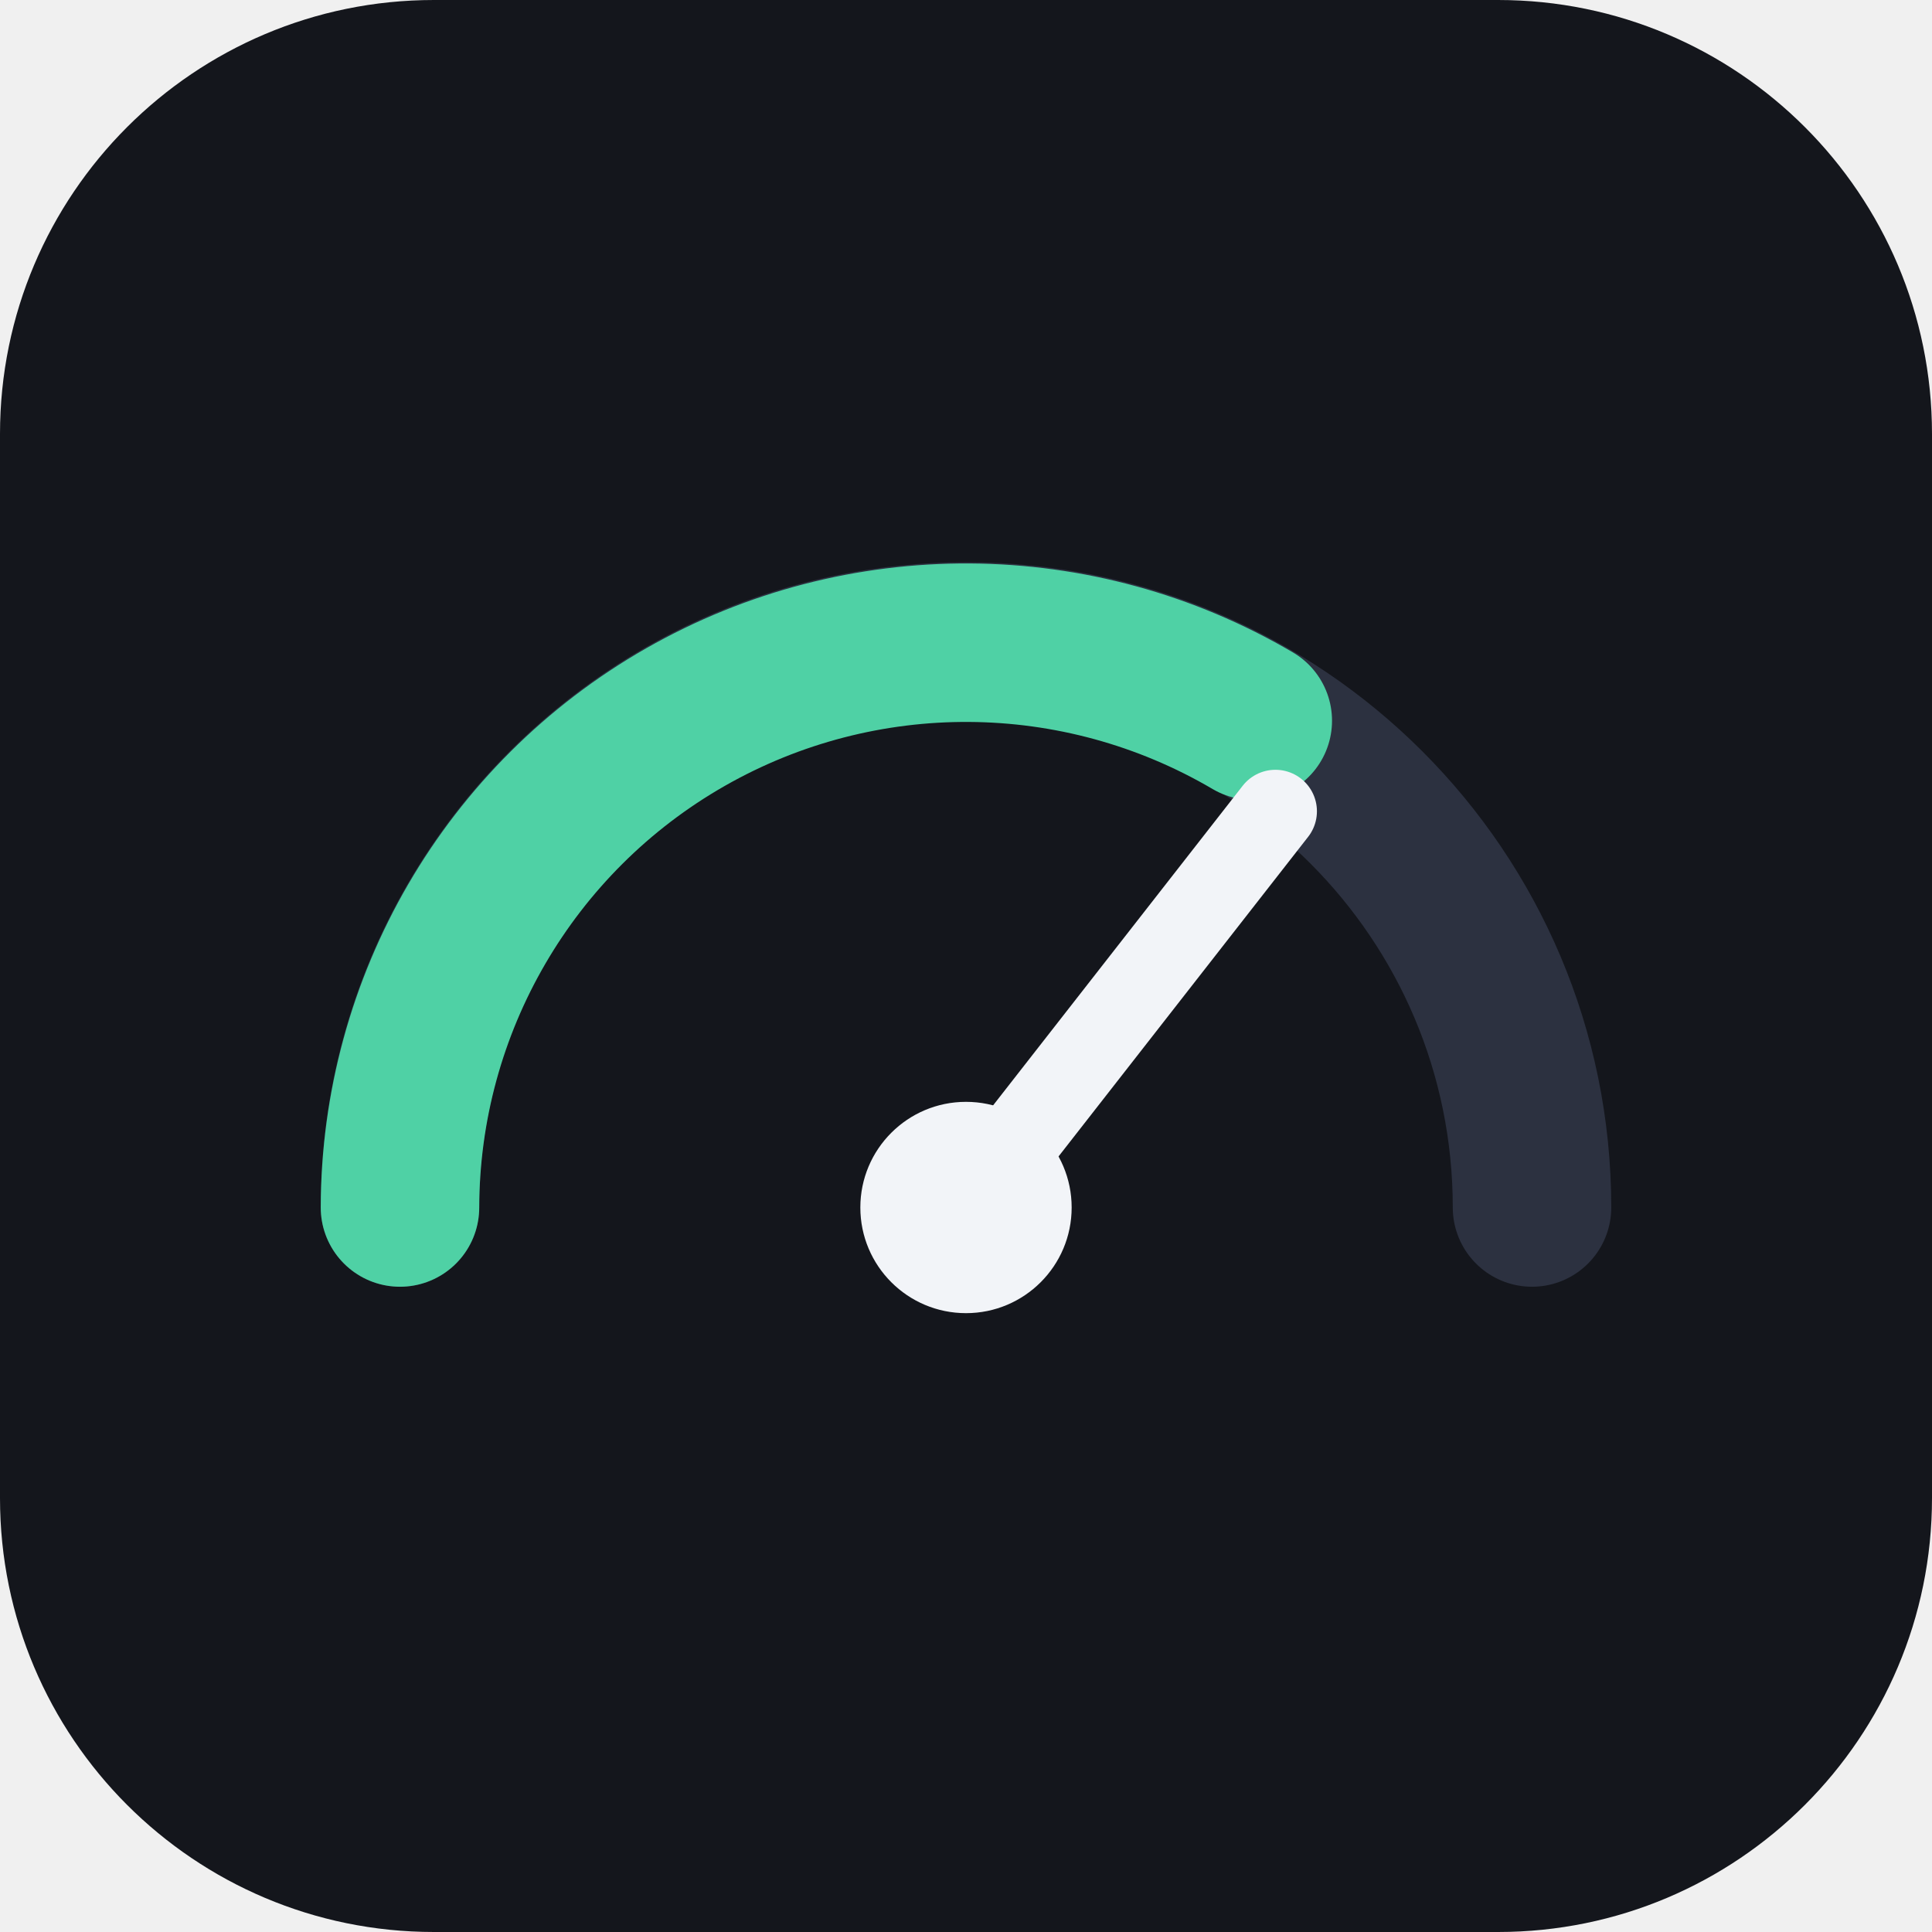
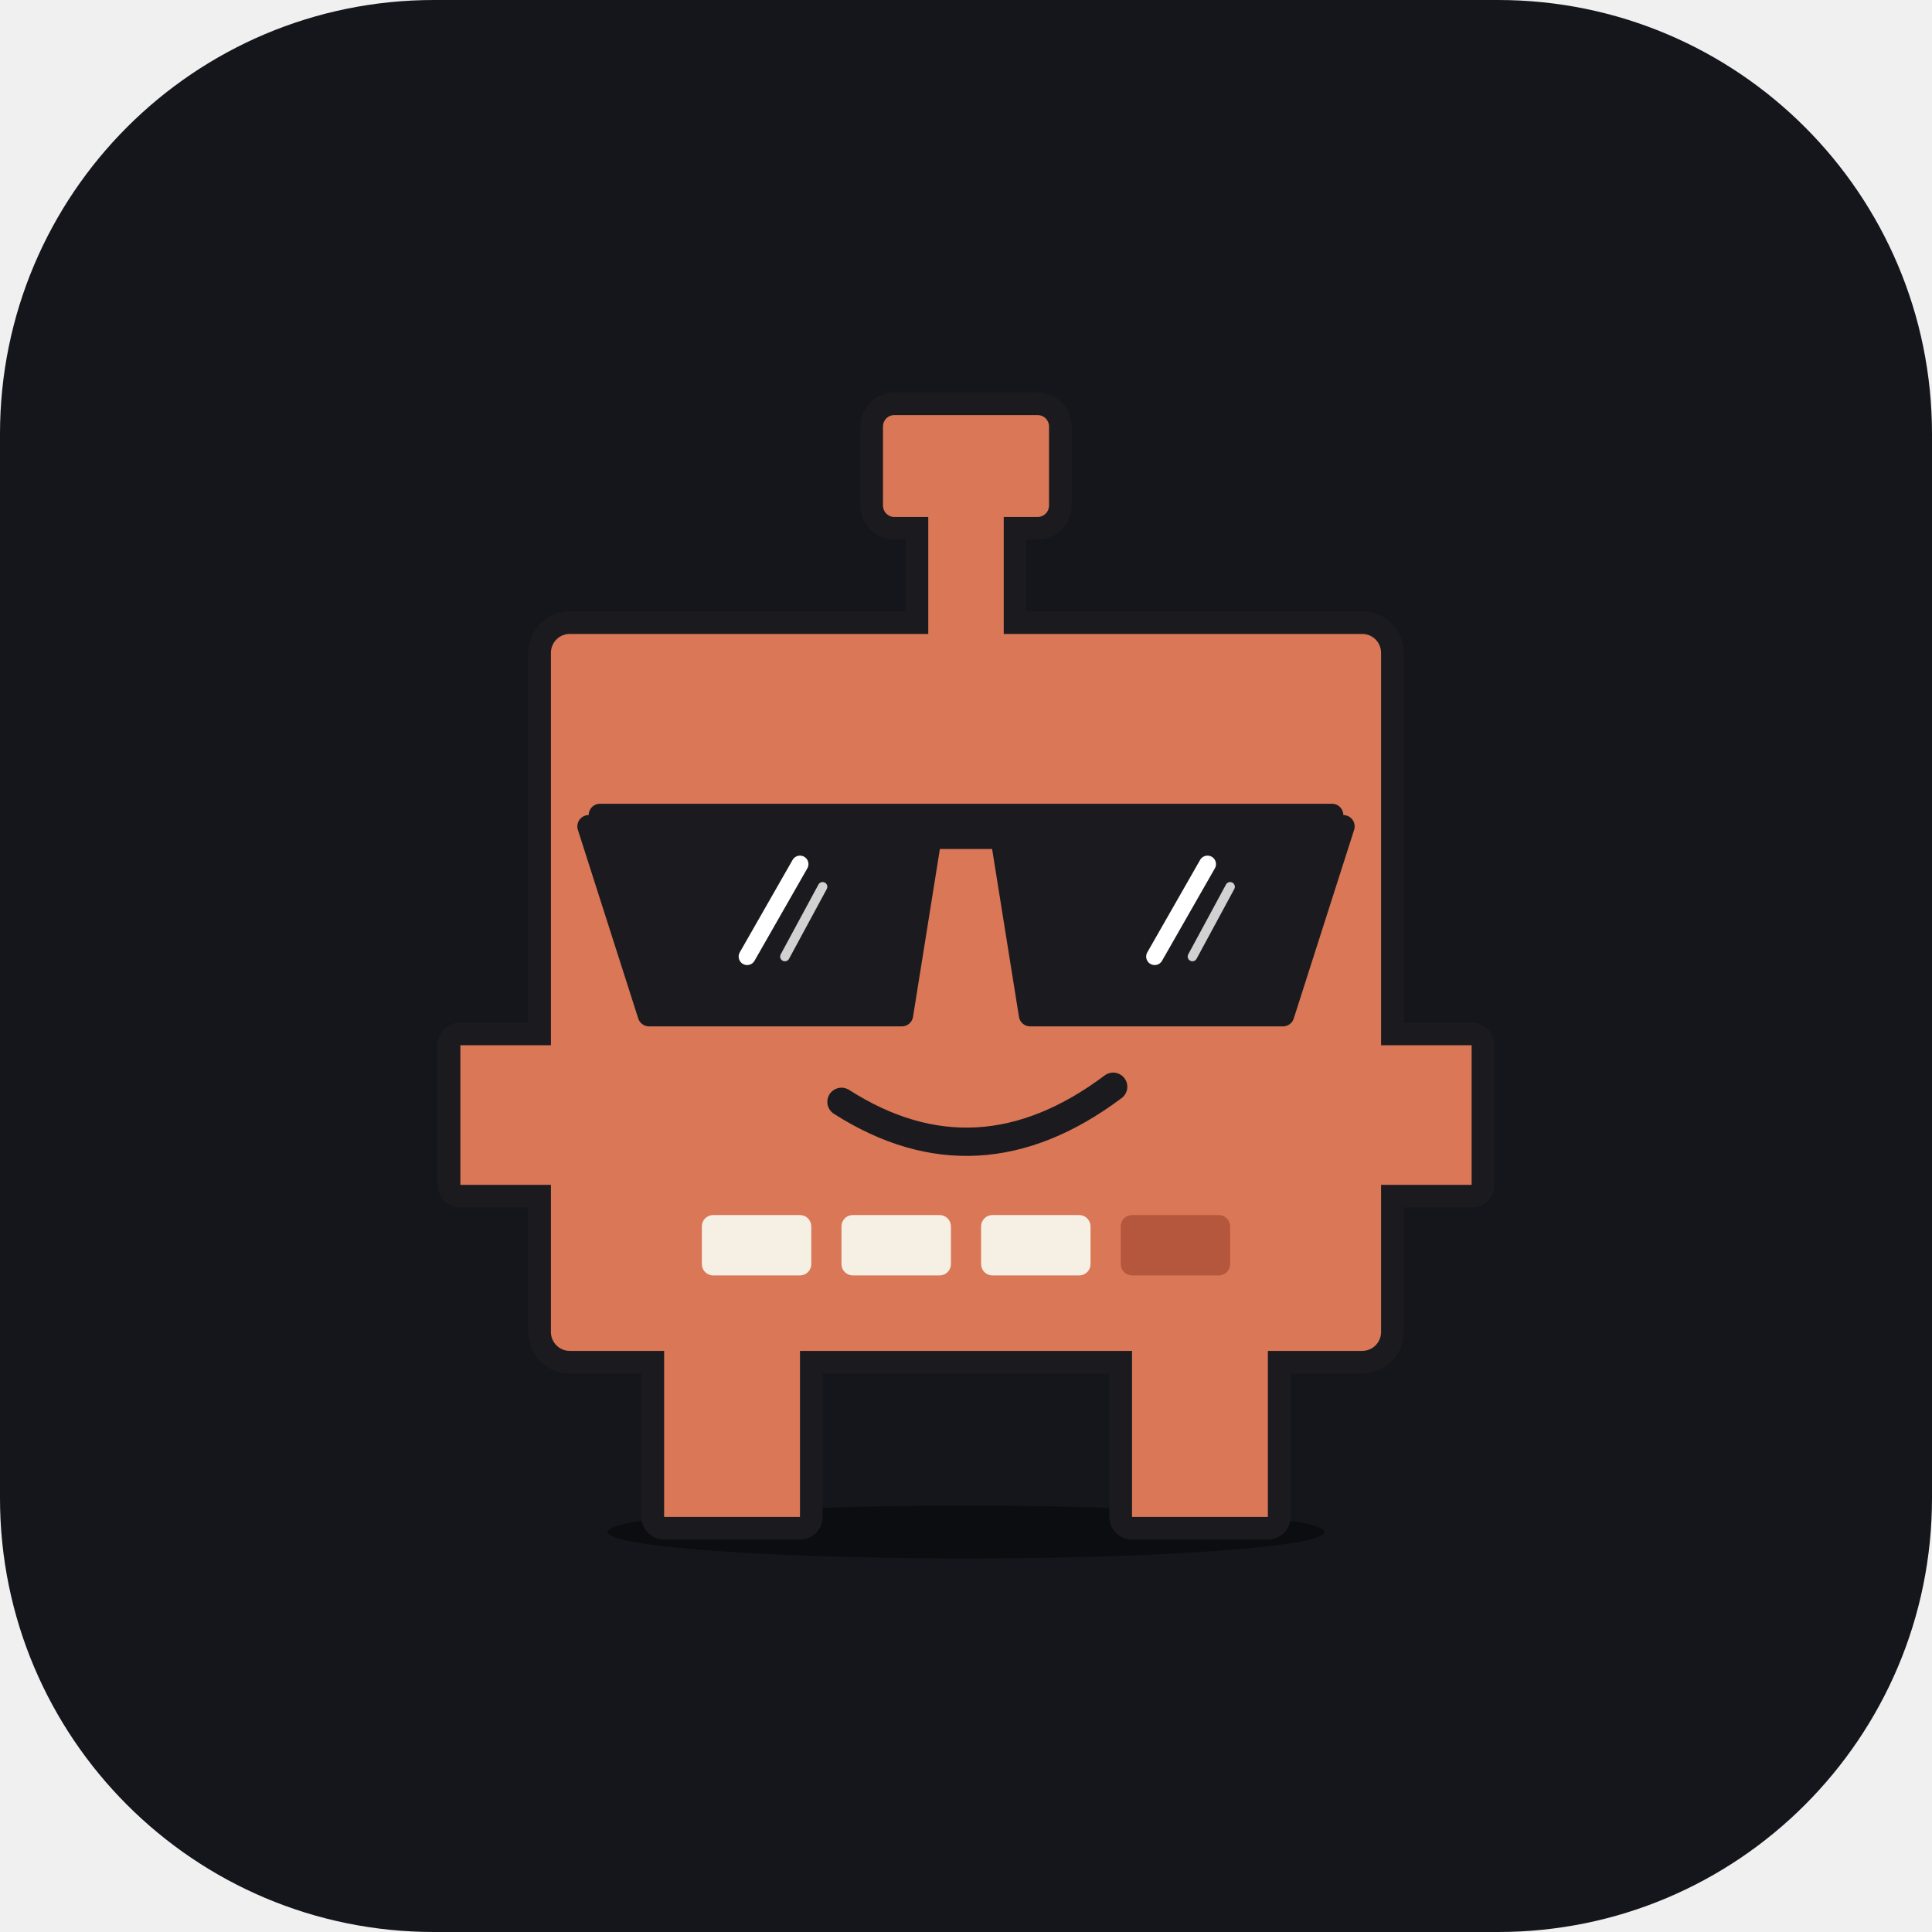
<svg xmlns="http://www.w3.org/2000/svg" viewBox="0 0 1024 1024">
  <rect width="1024" height="1024" rx="230" fill="#14161c" />
-   <path d="M212 640a300 300 0 1 1 600 0" fill="none" stroke="#2c3140" stroke-width="84" stroke-linecap="round" />
-   <path d="M212 640a300 300 0 0 1 452-258" fill="none" stroke="#4fd1a5" stroke-width="84" stroke-linecap="round" />
-   <line x1="512" y1="640" x2="676" y2="430" stroke="#f2f4f8" stroke-width="44" stroke-linecap="round" />
-   <circle cx="512" cy="640" r="56" fill="#f2f4f8" />
+   <ellipse cx="512" cy="812" rx="190" ry="14" fill="#0b0c10" opacity=".9" />
+   <g transform="translate(0 6)">
+     <rect x="292" y="330" width="440" height="380" rx="10" fill="#1b1b1f" stroke="#1b1b1f" stroke-width="24" stroke-linejoin="round" />
+     <rect x="492" y="262" width="40" height="72" fill="#1b1b1f" stroke="#1b1b1f" stroke-width="24" stroke-linejoin="round" />
+     <rect x="468" y="214" width="88" height="54" rx="6" fill="#1b1b1f" stroke="#1b1b1f" stroke-width="24" stroke-linejoin="round" />
+     <rect x="352" y="706" width="72" height="92" fill="#1b1b1f" stroke="#1b1b1f" stroke-width="24" stroke-linejoin="round" />
+     <rect x="600" y="706" width="72" height="92" fill="#1b1b1f" stroke="#1b1b1f" stroke-width="24" stroke-linejoin="round" />
+     <rect x="244" y="548" width="52" height="74" fill="#1b1b1f" stroke="#1b1b1f" stroke-width="24" stroke-linejoin="round" />
+     <rect x="728" y="548" width="52" height="74" fill="#1b1b1f" stroke="#1b1b1f" stroke-width="24" stroke-linejoin="round" />
+     <rect x="292" y="330" width="440" height="380" rx="10" fill="#D97757" />
+     <rect x="492" y="262" width="40" height="72" fill="#D97757" />
+     <rect x="468" y="214" width="88" height="54" rx="6" fill="#D97757" />
+     <rect x="352" y="706" width="72" height="92" fill="#D97757" />
+     <rect x="600" y="706" width="72" height="92" fill="#D97757" />
+     <rect x="244" y="548" width="52" height="74" fill="#D97757" />
+     <rect x="728" y="548" width="52" height="74" fill="#D97757" />
+     <rect x="312" y="420" width="400" height="24" rx="6" fill="#1b1b1f" />
+     <polygon points="312,432 494,432 478,532 344,532" fill="#1b1b1f" stroke="#1b1b1f" stroke-width="12" stroke-linejoin="round" />
+     <polygon points="712,432 530,432 546,532 680,532" fill="#1b1b1f" stroke="#1b1b1f" stroke-width="12" stroke-linejoin="round" />
+     <path d="M396 501 L424 452" stroke="#ffffff" stroke-width="9" stroke-linecap="round" />
+     <path d="M416 501 L436 464" stroke="#ffffff" stroke-width="5" stroke-linecap="round" opacity=".8" />
+     <path d="M612 501 L640 452" stroke="#ffffff" stroke-width="9" stroke-linecap="round" />
+     <path d="M632 501 L652 464" stroke="#ffffff" stroke-width="5" stroke-linecap="round" opacity=".8" />
+     <path d="M446 578 Q518 624 590 570" fill="none" stroke="#1b1b1f" stroke-width="15" stroke-linecap="round" />
+     <rect x="372" y="638" width="58" height="32" rx="6" fill="#F6F0E4" />
+     <rect x="446" y="638" width="58" height="32" rx="6" fill="#F6F0E4" />
+     <rect x="520" y="638" width="58" height="32" rx="6" fill="#F6F0E4" />
+     <rect x="594" y="638" width="58" height="32" rx="6" fill="#B5573C" />
+   </g>
</svg>
